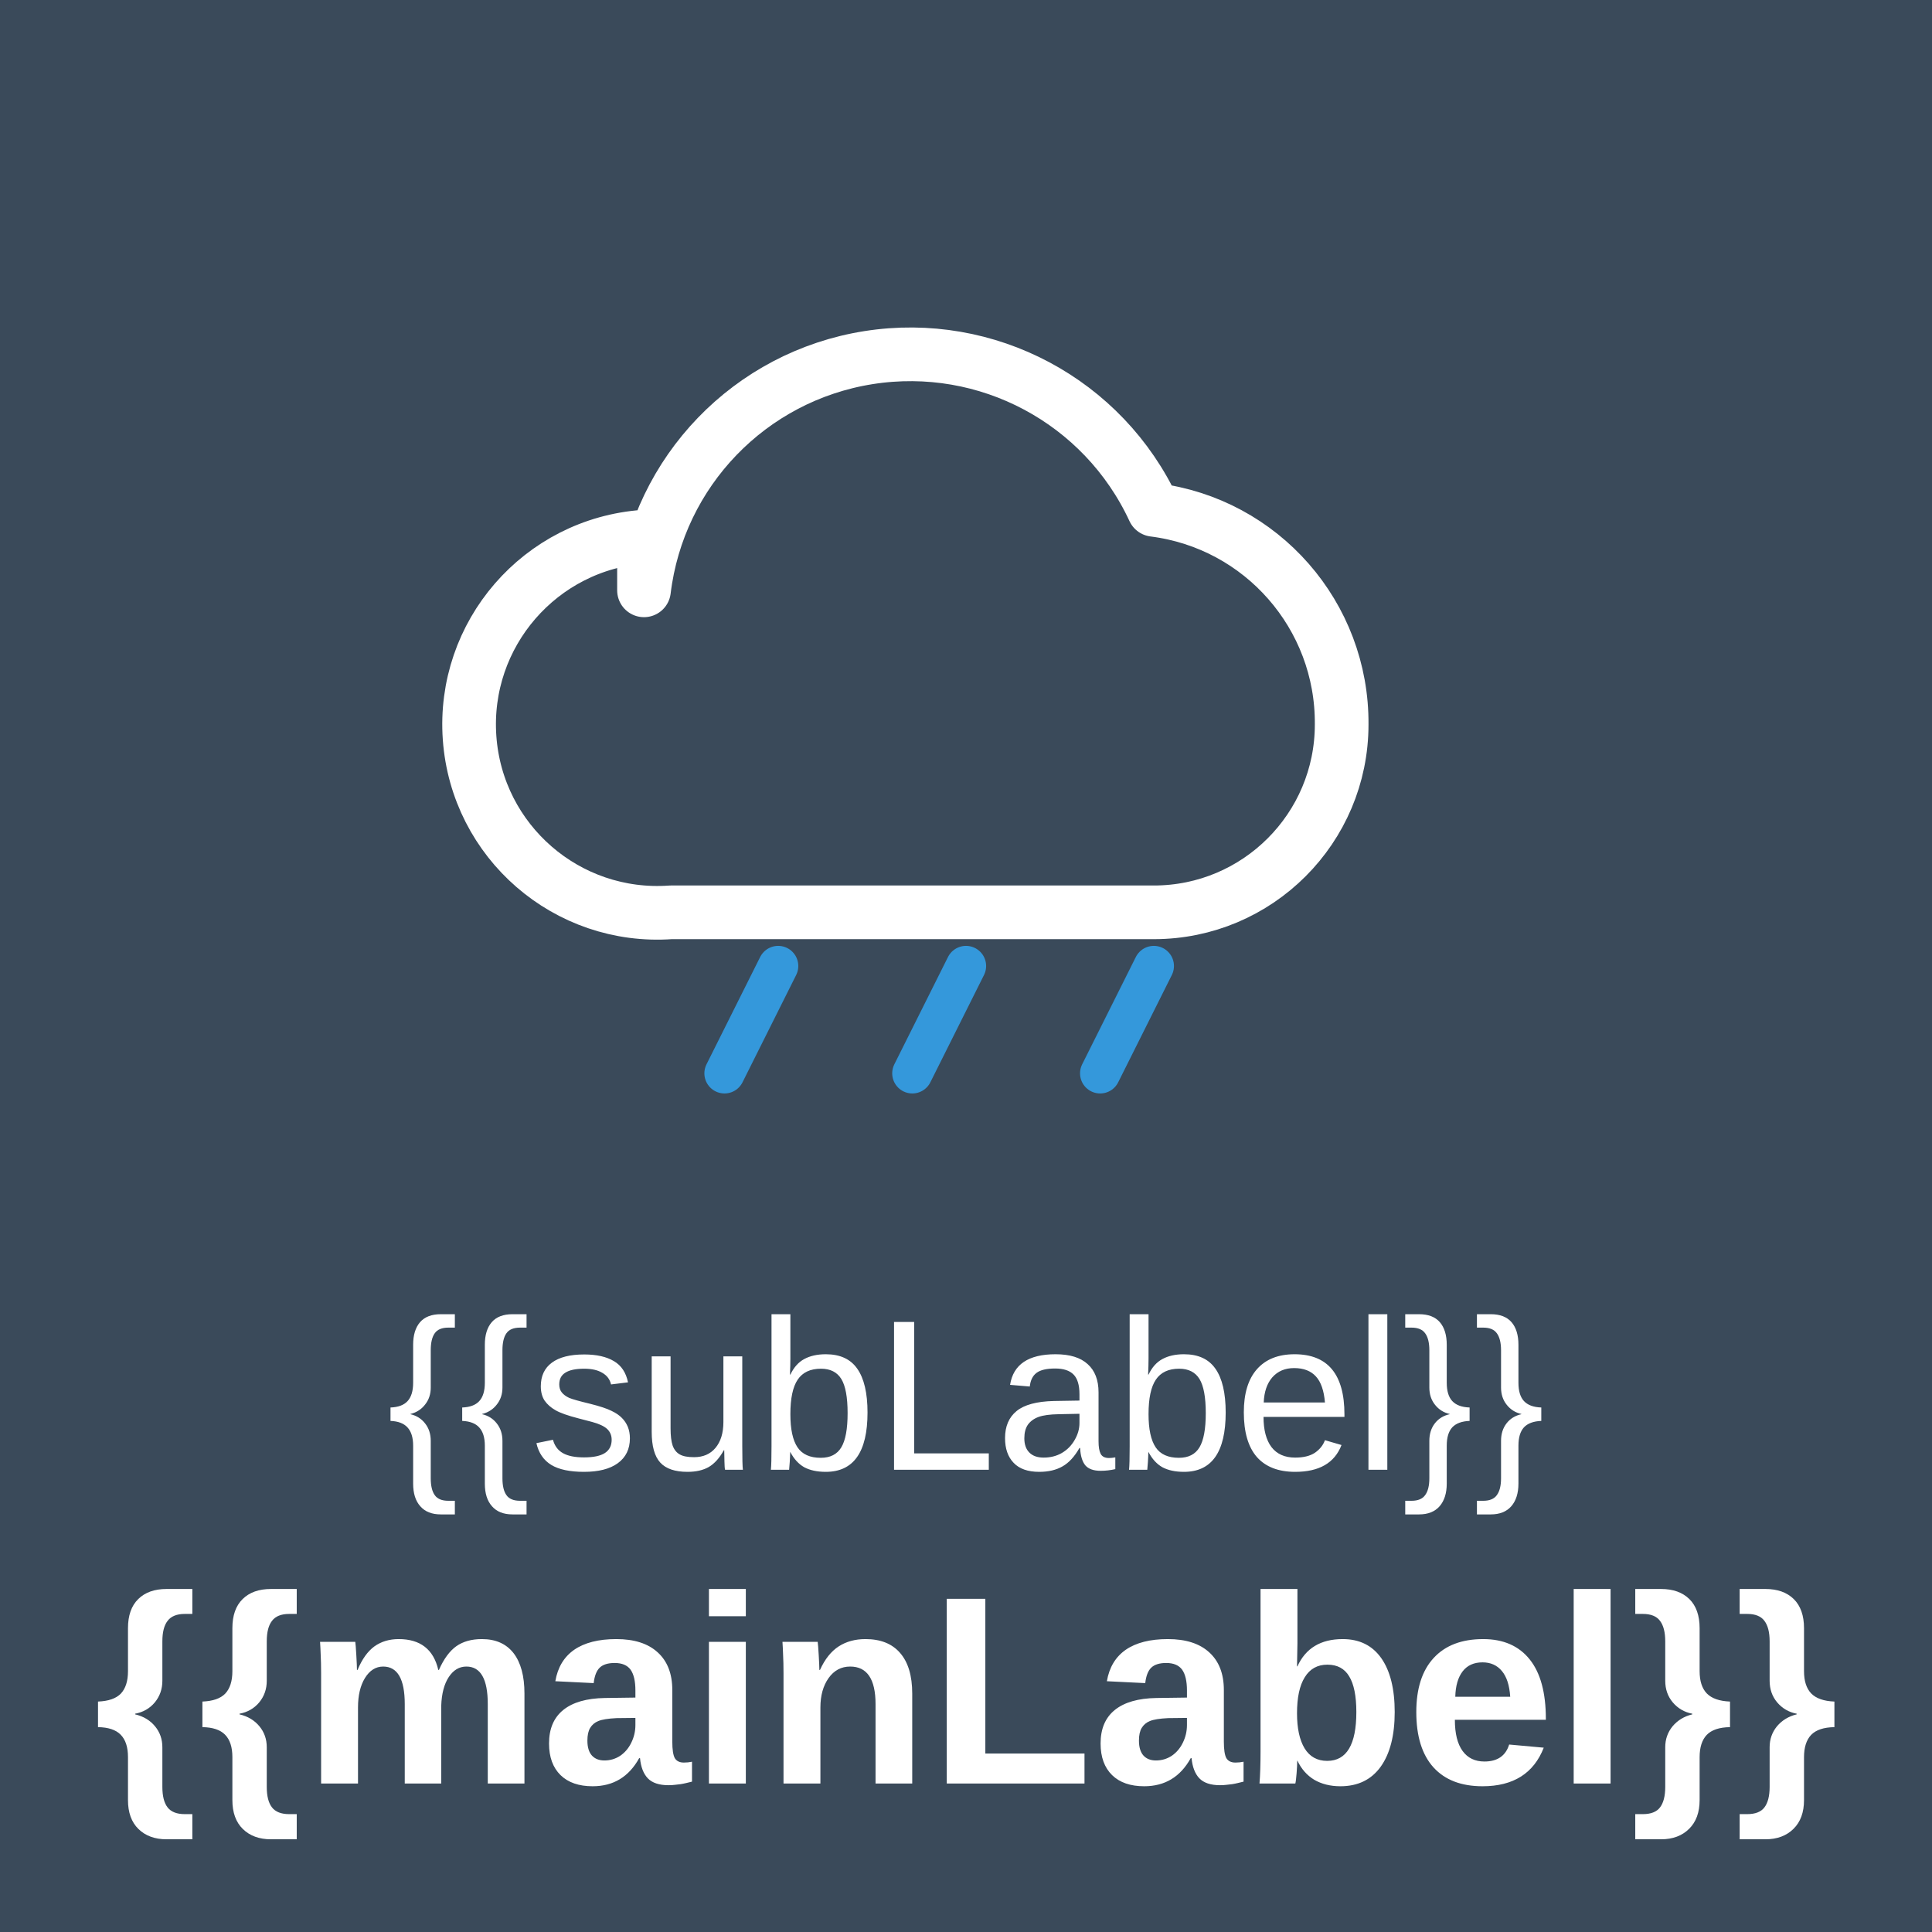
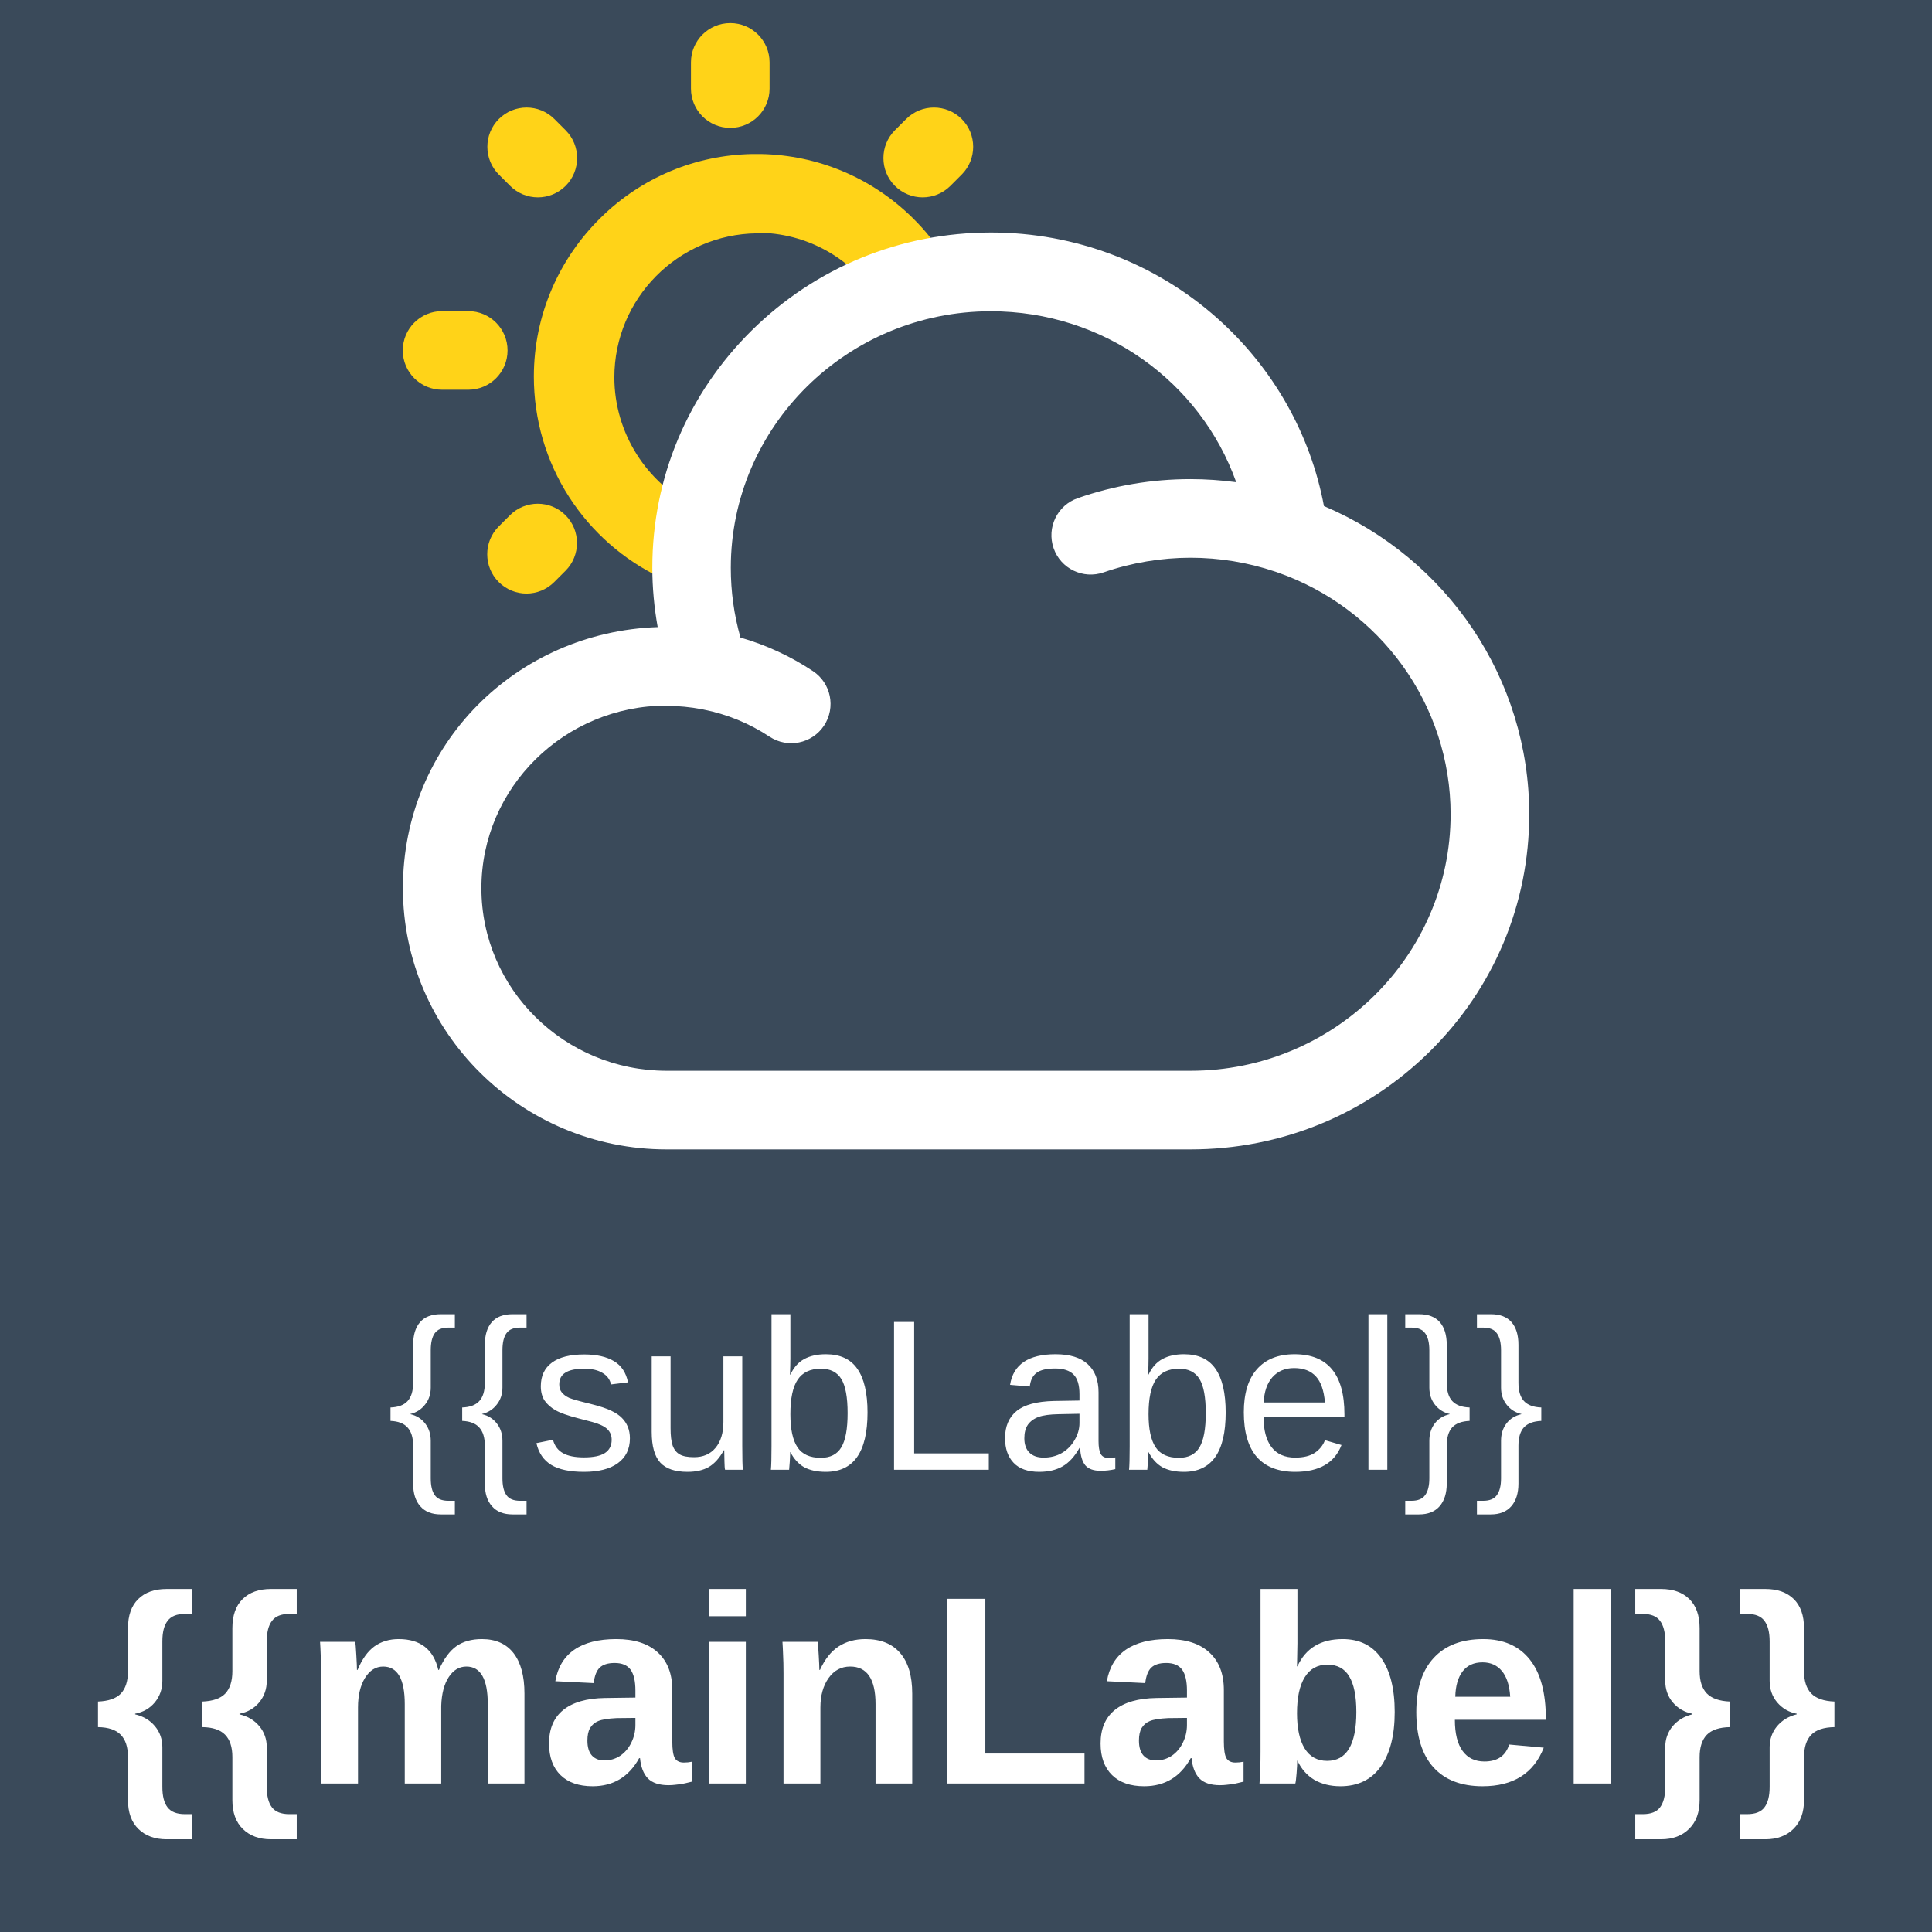
<svg xmlns="http://www.w3.org/2000/svg" viewBox="0 0 144 144">
  <g filter="url(#activity-state)">
    <rect x="0" y="0" width="144" height="144" fill="#3a4a5a" />
-     <path d="M48 44a20 20 0 0 1 38-6 16 16 0 0 1 14 16 14 14 0 0 1-14 14H50a14 14 0 0 1-2-28z" fill="none" stroke="#ffffff" stroke-width="4" stroke-linejoin="round" />
-     <line x1="58" y1="72" x2="54" y2="80" stroke="#3498db" stroke-width="3" stroke-linecap="round" />
-     <line x1="72" y1="72" x2="68" y2="80" stroke="#3498db" stroke-width="3" stroke-linecap="round" />
-     <line x1="86" y1="72" x2="82" y2="80" stroke="#3498db" stroke-width="3" stroke-linecap="round" />
+     <g transform="translate(0, -8)">
+       <path fill="#ffd318" d="M49.27,51.07c-2.79-1.33-5.16-3.41-6.84-6.01-1.73-2.68-2.64-5.79-2.64-8.99,0-4.64,1.91-8.83,4.99-11.85h0c3.04-2.99,7.04-4.66,11.29-4.74,0,0,0,0,0,0,.03,0,.05,0,.08,0,0,0,0,0,0,0,.01,0,.03,0,.04,0,.01,0,.02,0,.04,0,.01,0,.03,0,.04,0,0,0,0,0,.01,0h0s.02,0,.03,0c0,0,.02,0,.03,0,0,0,.01,0,.02,0,0,0,0,0,0,0,.02,0,.04,0,.06,0,0,0,0,0,.01,0,0,0,.02,0,.03,0,0,0,0,0,.01,0,.01,0,.03,0,.04,0,.01,0,.03,0,.04,0,.01,0,.02,0,.04,0,.01,0,.02,0,.04,0,0,0,0,0,0,0,.03,0,.05,0,.08,0,0,0,0,0,0,0,4.25.08,8.25,1.76,11.29,4.74h0c1,.98,1.88,2.09,2.61,3.3l-5.02,3.02c-.48-.8-1.05-1.51-1.69-2.14h0c-.43-.42-.89-.8-1.38-1.14h0c-1.52-1.06-3.27-1.7-5.11-1.87,0,0,0,0,0,0-.02,0-.03,0-.05,0,0,0,0,0,0,0,0,0-.02,0-.02,0,0,0,0,0,0,0,0,0-.01,0-.02,0,0,0,0,0,0,0,0,0-.01,0-.02,0,0,0,0,0,0,0,0,0-.01,0-.02,0,0,0,0,0,0,0,0,0,0,0-.01,0,0,0,0,0-.01,0,0,0,0,0-.01,0,0,0,0,0,0,0,0,0-.01,0-.02,0,0,0,0,0-.01,0,0,0,0,0-.01,0,0,0,0,0-.01,0,0,0-.01,0-.02,0,0,0,0,0-.01,0,0,0,0,0-.01,0,0,0,0,0-.01,0,0,0-.01,0-.02,0,0,0,0,0-.01,0h-.01s-.01,0-.02,0c0,0,0,0-.01,0,0,0,0,0-.01,0,0,0,0,0-.01,0,0,0-.01,0-.02,0,0,0,0,0-.01,0,0,0,0,0-.01,0,0,0-.01,0-.02,0,0,0,0,0,0,0,0,0,0,0-.01,0,0,0,0,0,0,0h-.02s0,0-.01,0c0,0,0,0-.01,0,0,0,0,0-.01,0,0,0-.01,0-.02,0,0,0,0,0-.01,0,0,0,0,0-.01,0h-.01s0,0-.01,0c0,0,0,0,0,0,0,0-.01,0-.02,0,0,0-.02,0-.02,0,0,0,0,0,0,0,0,0-.01,0-.02,0,0,0,0,0,0,0,0,0-.01,0-.02,0h-.02s-.02,0-.02,0c0,0-.02,0-.03,0,0,0,0,0,0,0,0,0-.02,0-.03,0,0,0-.02,0-.02,0,0,0-.02,0-.03,0,0,0-.02,0-.02,0,0,0-.02,0-.02,0,0,0-.01,0-.02,0,0,0-.02,0-.03,0,0,0,0,0,0,0-.02,0-.03,0-.05,0,0,0-.02,0-.03,0,0,0,0,0,0,0,0,0-.01,0-.02,0,0,0-.01,0-.02,0,0,0-.02,0-.03,0-5.87.07-10.62,4.86-10.62,10.74,0,4.13,2.41,7.94,6.14,9.71l-2.51,5.29Z" />
+       <path fill="#ffd318" d="M54.43,17.53c-1.62,0-2.93-1.31-2.93-2.93v-1.95c0-1.62,1.31-2.93,2.93-2.93s2.93,1.31,2.93,2.93v1.95c0,1.62-1.31,2.93-2.93,2.93Z" />
+       <path fill="#ffd318" d="M34.9,37.05h-1.95c-1.62,0-2.93-1.31-2.93-2.93s1.31-2.93,2.93-2.93h1.95c1.62,0,2.93,1.31,2.93,2.93s-1.31,2.93-2.93,2.93Z" />
+       <path fill="#ffd318" d="M68.77,22.71c-.75,0-1.5-.29-2.07-.86-1.14-1.14-1.14-3,0-4.14l.84-.84c1.14-1.14,3-1.14,4.14,0,1.14,1.14,1.14,3,0,4.14l-.84.84c-.57.57-1.32.86-2.07.86Z" />
+       <path fill="#ffd318" d="M39.24,52.24c-.75,0-1.5-.29-2.07-.86-1.14-1.14-1.14-3,0-4.14l.84-.84c1.14-1.14,3-1.14,4.14,0,1.14,1.14,1.14,3,0,4.14l-.84.84c-.57.57-1.32.86-2.07.86Z" />
+       <path fill="#ffd318" d="M40.09,22.71c-.75,0-1.5-.29-2.07-.86l-.84-.84c-1.14-1.14-1.14-3,0-4.14,1.14-1.14,3-1.14,4.14,0l.84.84c1.14,1.14,1.14,3,0,4.14-.57.57-1.32.86-2.07.86Z" />
+       <path fill="#ffffff" d="M88.74,93.67h-39.05c-10.84,0-19.66-8.73-19.66-19.47s8.46-19.1,18.99-19.46c-.26-1.45-.4-2.94-.4-4.43,0-6.68,2.63-12.96,7.41-17.68,4.77-4.71,11.1-7.3,17.84-7.3,6.24,0,12.24,2.27,16.87,6.4,4.15,3.7,6.93,8.61,7.94,13.99,9.22,3.91,15.3,12.92,15.3,22.97,0,6.68-2.63,12.96-7.41,17.68-4.77,4.71-11.1,7.3-17.84,7.3ZM49.69,60.59c-7.61,0-13.81,6.11-13.81,13.61s6.19,13.61,13.81,13.61h39.05c10.69,0,19.38-8.58,19.38-19.12,0-8.12-5.21-15.37-12.97-18.05-.04-.01-.08-.03-.12-.04-2.02-.68-4.14-1.03-6.3-1.03s-4.4.37-6.47,1.09c-1.53.53-3.2-.27-3.73-1.8-.53-1.53.27-3.2,1.8-3.73,2.69-.94,5.52-1.42,8.4-1.42,1.15,0,2.29.08,3.41.23-2.67-7.5-9.9-12.74-18.29-12.74-10.69,0-19.38,8.58-19.38,19.12,0,1.77.24,3.51.72,5.2,1.91.55,3.73,1.39,5.4,2.5,1.35.89,1.72,2.71.83,4.06-.89,1.35-2.71,1.72-4.06.83-1.51-1-3.18-1.68-4.95-2.03-.03,0-.06-.01-.09-.02-.86-.16-1.75-.25-2.64-.25Z" />
+     </g>
    <text x="72" y="104" text-anchor="middle" dominant-baseline="central" fill="#ffffff" font-family="Arial, sans-serif" font-size="16">{{subLabel}}</text>
    <text x="72" y="126" text-anchor="middle" dominant-baseline="central" fill="#ffffff" font-family="Arial, sans-serif" font-size="20" font-weight="bold">{{mainLabel}}</text>
  </g>
</svg>
